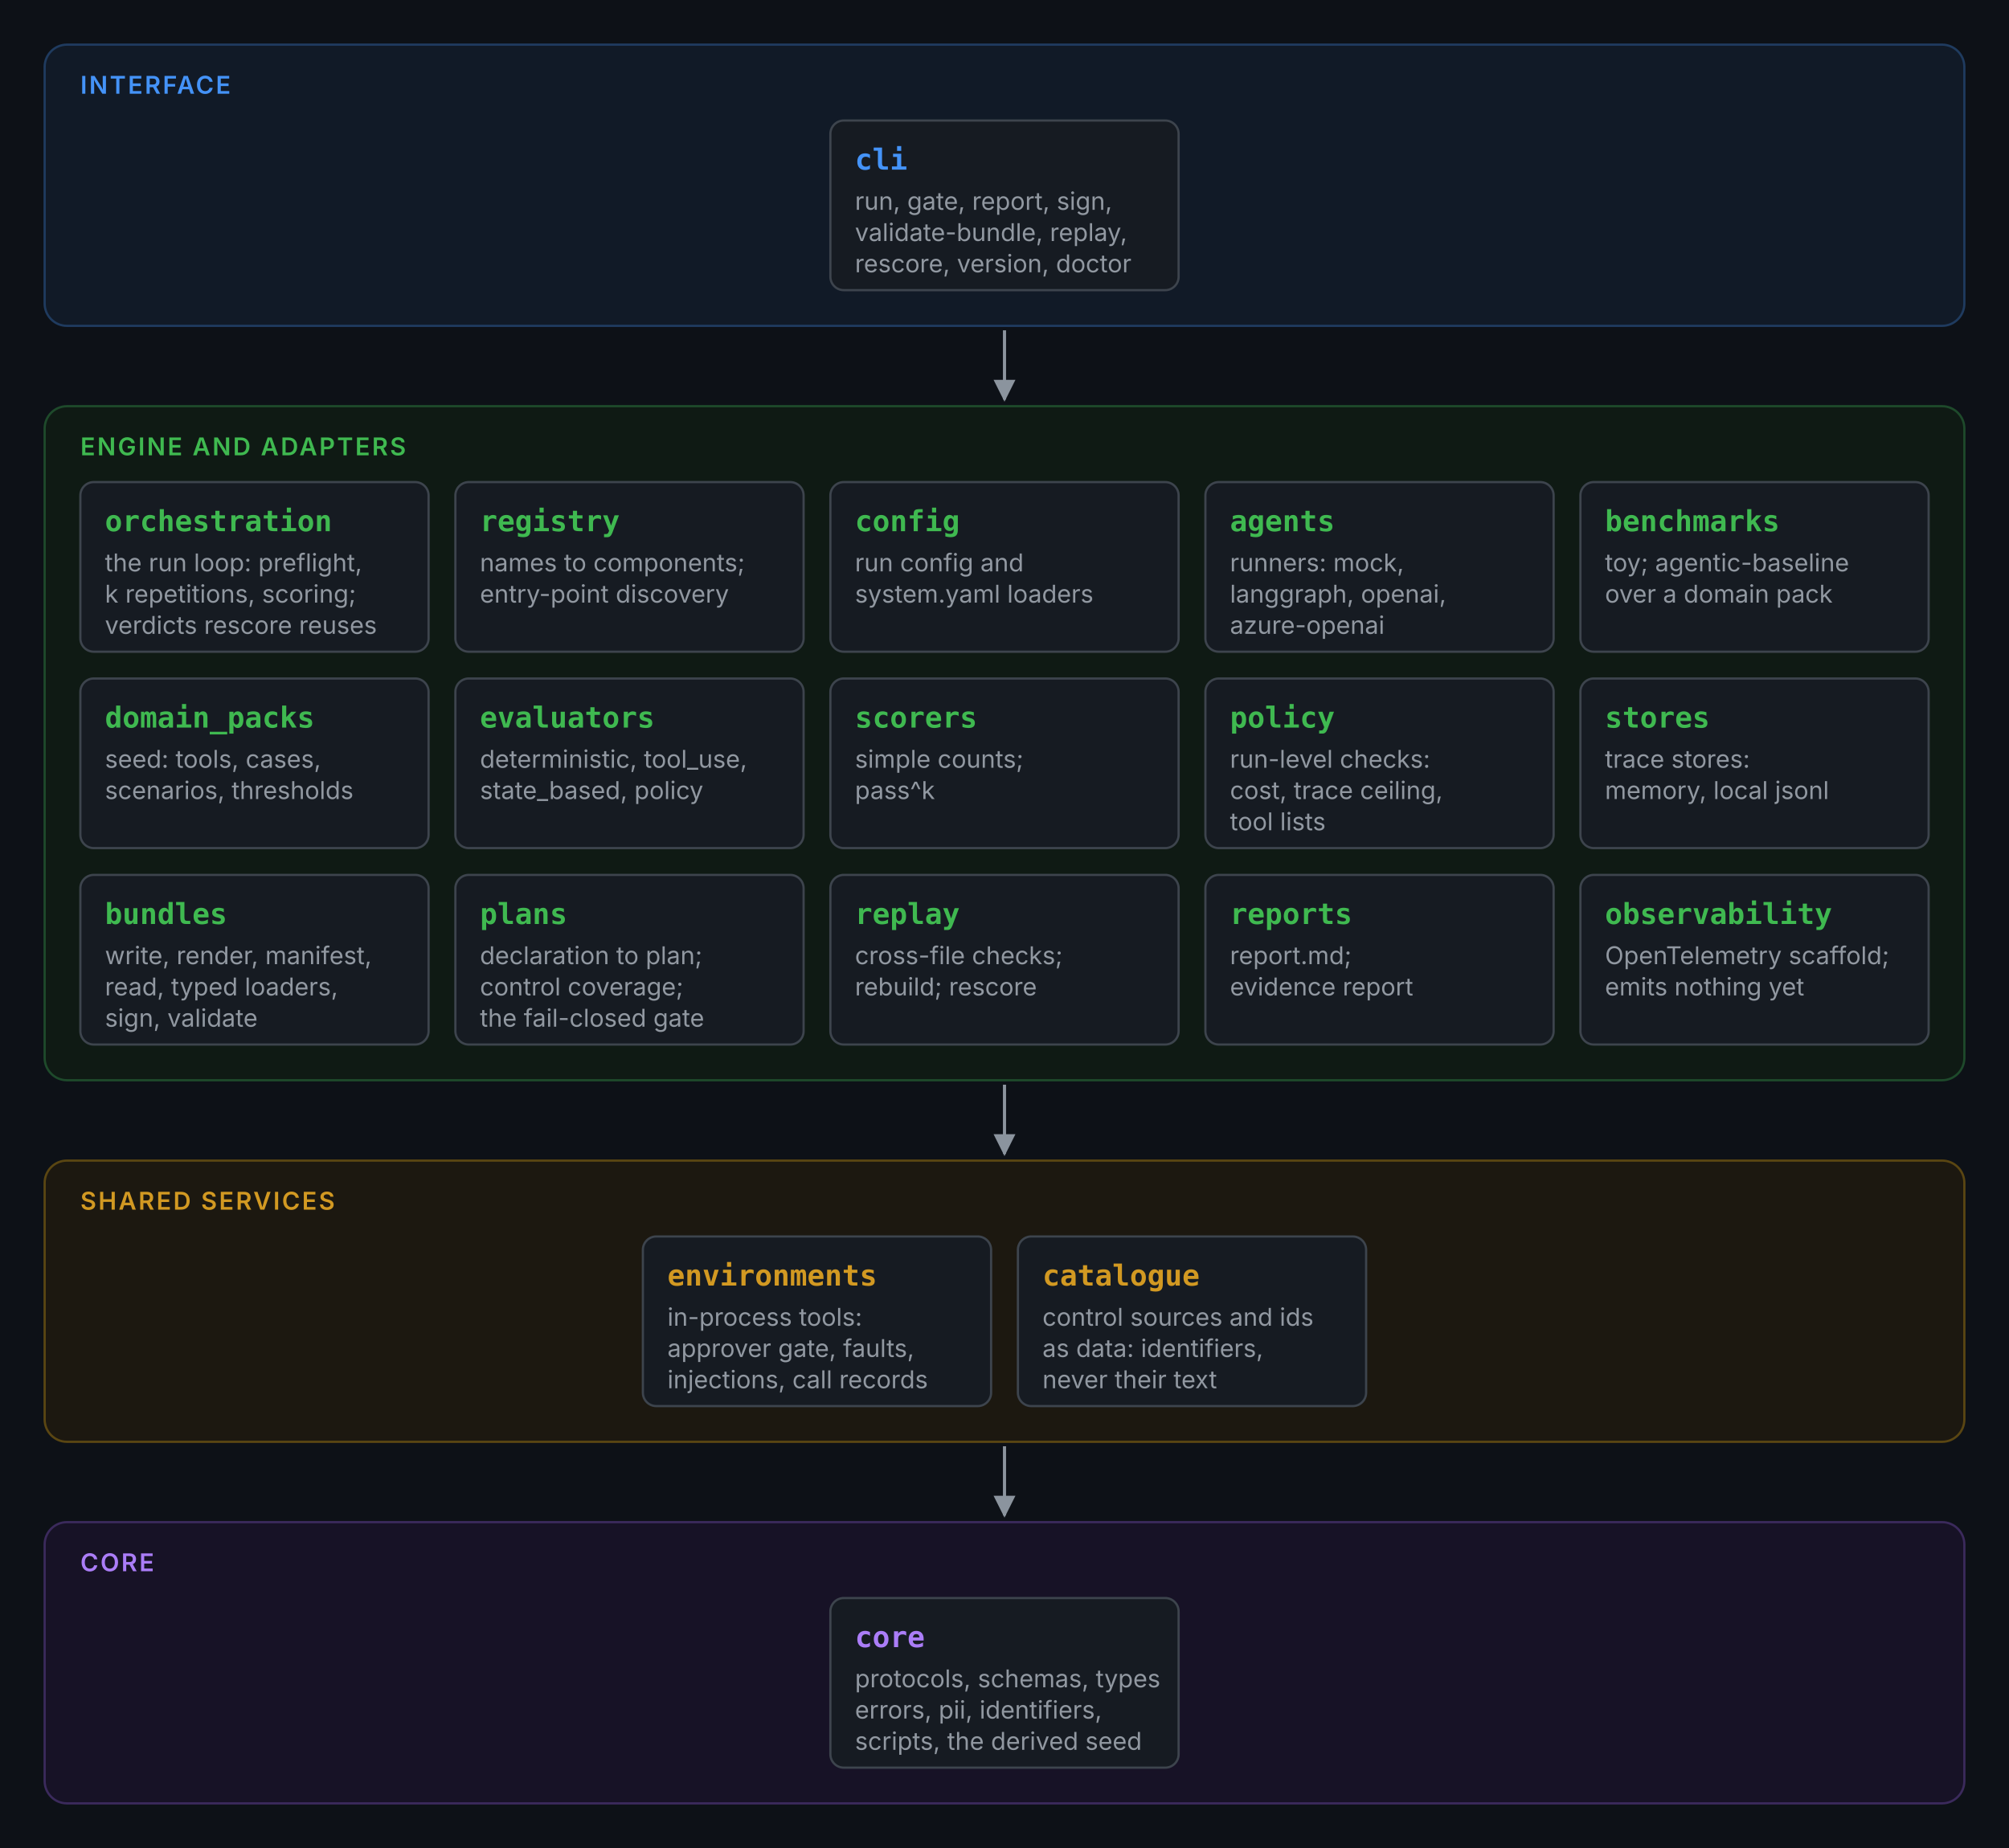
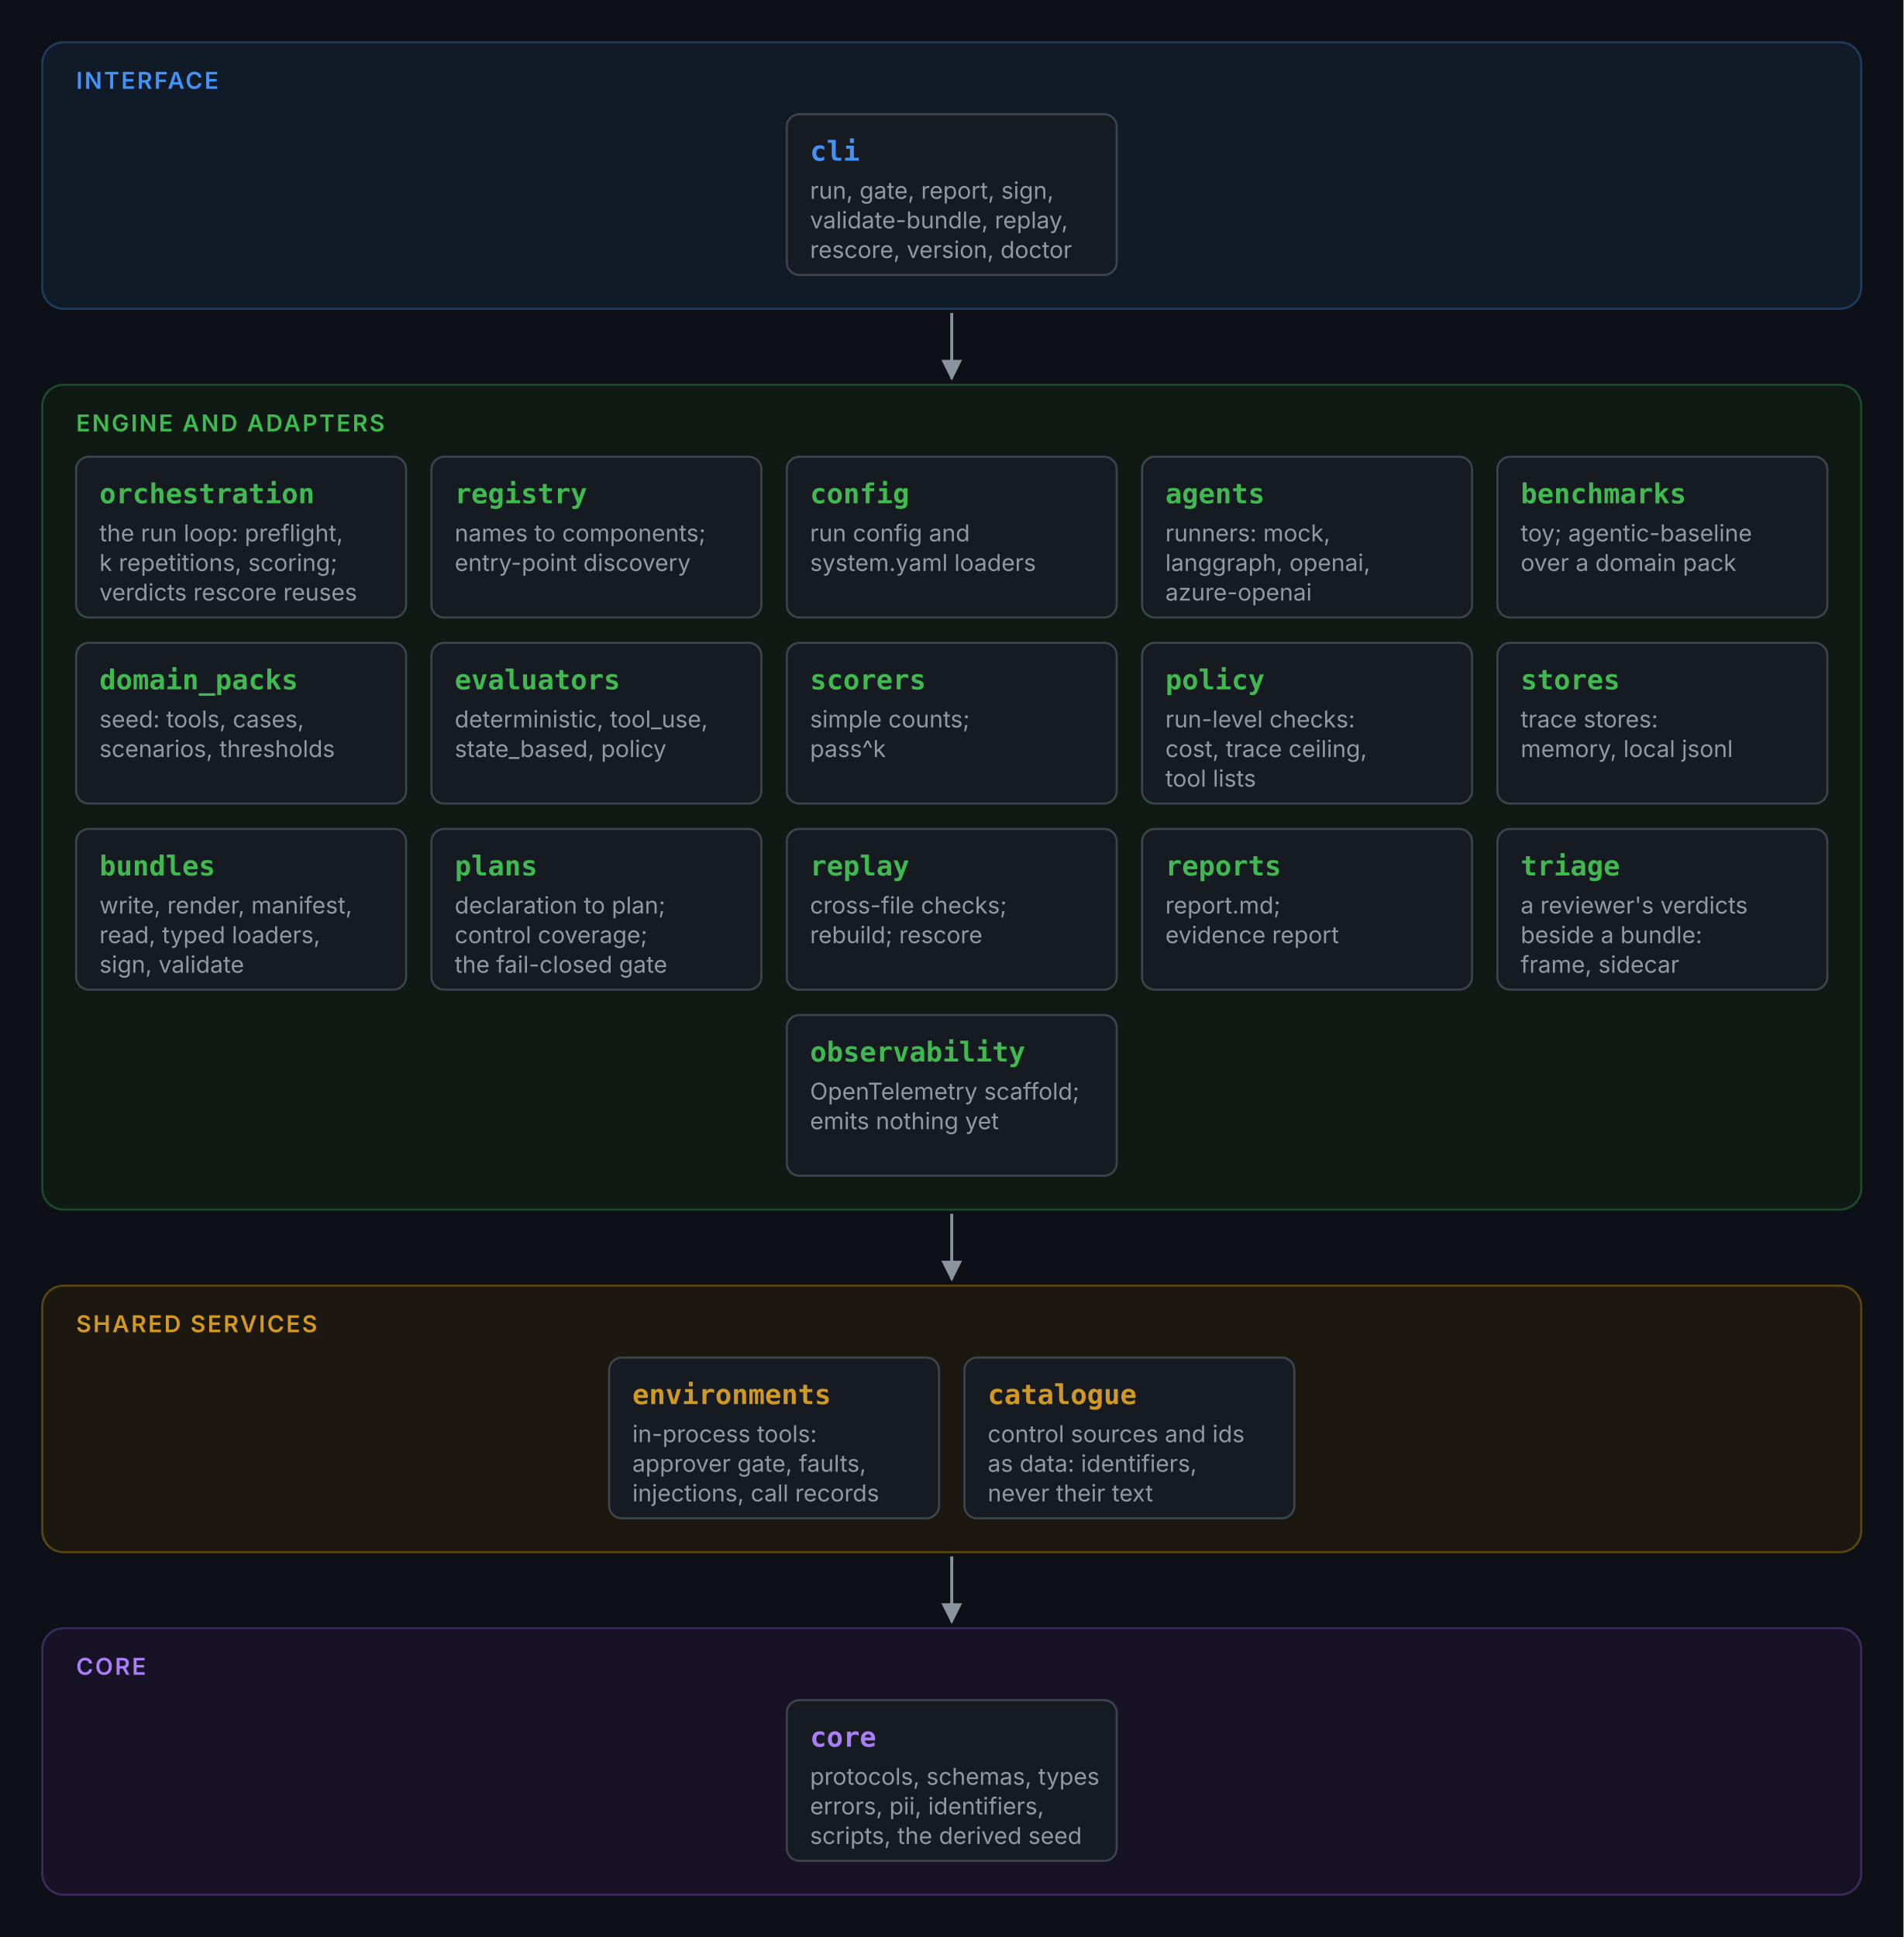
- <svg xmlns="http://www.w3.org/2000/svg" width="900" height="828" viewBox="0 0 900 828" role="img">
+ <svg xmlns="http://www.w3.org/2000/svg" width="900" height="916" viewBox="0 0 900 916" role="img">
  <defs>
    <marker id="arrow" viewBox="0 0 10 10" refX="9" refY="5" markerWidth="7" markerHeight="7" orient="auto-start-reverse">
      <path d="M 0 0 L 10 5 L 0 10 z" fill="#8b949e" />
    </marker>
  </defs>
  <rect width="100%" height="100%" fill="#0d1117" />
  <rect x="20" y="20" width="860" height="126" rx="10" fill="#111a27" stroke="#1f3b5f" stroke-width="1" />
  <text x="36" y="42" font-family="&quot;Inter&quot;, -apple-system, &quot;Segoe UI&quot;, &quot;Noto Sans&quot;, Helvetica, Arial, sans-serif" font-size="11" font-weight="600" fill="#4493f8" text-anchor="start" letter-spacing="0.08em">INTERFACE</text>
  <rect x="372" y="54" width="156" height="76" rx="6" fill="#161b22" stroke="#3d444d" stroke-width="1" />
  <text x="383" y="76" font-family="&quot;SFMono-Regular&quot;, Menlo, Consolas, monospace" font-size="13" font-weight="600" fill="#4493f8" text-anchor="start">cli</text>
  <text x="383" y="94" font-family="&quot;Inter&quot;, -apple-system, &quot;Segoe UI&quot;, &quot;Noto Sans&quot;, Helvetica, Arial, sans-serif" font-size="11" font-weight="400" fill="#9198a1" text-anchor="start">run, gate, report, sign,</text>
  <text x="383" y="108" font-family="&quot;Inter&quot;, -apple-system, &quot;Segoe UI&quot;, &quot;Noto Sans&quot;, Helvetica, Arial, sans-serif" font-size="11" font-weight="400" fill="#9198a1" text-anchor="start">validate-bundle, replay,</text>
  <text x="383" y="122" font-family="&quot;Inter&quot;, -apple-system, &quot;Segoe UI&quot;, &quot;Noto Sans&quot;, Helvetica, Arial, sans-serif" font-size="11" font-weight="400" fill="#9198a1" text-anchor="start">rescore, version, doctor</text>
-   <rect x="20" y="182" width="860" height="302" rx="10" fill="#0f1a14" stroke="#1e4a2b" stroke-width="1" />
+   <rect x="20" y="182" width="860" height="390" rx="10" fill="#0f1a14" stroke="#1e4a2b" stroke-width="1" />
  <text x="36" y="204" font-family="&quot;Inter&quot;, -apple-system, &quot;Segoe UI&quot;, &quot;Noto Sans&quot;, Helvetica, Arial, sans-serif" font-size="11" font-weight="600" fill="#3fb950" text-anchor="start" letter-spacing="0.08em">ENGINE AND ADAPTERS</text>
  <rect x="36" y="216" width="156" height="76" rx="6" fill="#161b22" stroke="#3d444d" stroke-width="1" />
  <text x="47" y="238" font-family="&quot;SFMono-Regular&quot;, Menlo, Consolas, monospace" font-size="13" font-weight="600" fill="#3fb950" text-anchor="start">orchestration</text>
  <text x="47" y="256" font-family="&quot;Inter&quot;, -apple-system, &quot;Segoe UI&quot;, &quot;Noto Sans&quot;, Helvetica, Arial, sans-serif" font-size="11" font-weight="400" fill="#9198a1" text-anchor="start">the run loop: preflight,</text>
  <text x="47" y="270" font-family="&quot;Inter&quot;, -apple-system, &quot;Segoe UI&quot;, &quot;Noto Sans&quot;, Helvetica, Arial, sans-serif" font-size="11" font-weight="400" fill="#9198a1" text-anchor="start">k repetitions, scoring;</text>
  <text x="47" y="284" font-family="&quot;Inter&quot;, -apple-system, &quot;Segoe UI&quot;, &quot;Noto Sans&quot;, Helvetica, Arial, sans-serif" font-size="11" font-weight="400" fill="#9198a1" text-anchor="start">verdicts rescore reuses</text>
  <rect x="204" y="216" width="156" height="76" rx="6" fill="#161b22" stroke="#3d444d" stroke-width="1" />
  <text x="215" y="238" font-family="&quot;SFMono-Regular&quot;, Menlo, Consolas, monospace" font-size="13" font-weight="600" fill="#3fb950" text-anchor="start">registry</text>
  <text x="215" y="256" font-family="&quot;Inter&quot;, -apple-system, &quot;Segoe UI&quot;, &quot;Noto Sans&quot;, Helvetica, Arial, sans-serif" font-size="11" font-weight="400" fill="#9198a1" text-anchor="start">names to components;</text>
  <text x="215" y="270" font-family="&quot;Inter&quot;, -apple-system, &quot;Segoe UI&quot;, &quot;Noto Sans&quot;, Helvetica, Arial, sans-serif" font-size="11" font-weight="400" fill="#9198a1" text-anchor="start">entry-point discovery</text>
  <rect x="372" y="216" width="156" height="76" rx="6" fill="#161b22" stroke="#3d444d" stroke-width="1" />
  <text x="383" y="238" font-family="&quot;SFMono-Regular&quot;, Menlo, Consolas, monospace" font-size="13" font-weight="600" fill="#3fb950" text-anchor="start">config</text>
  <text x="383" y="256" font-family="&quot;Inter&quot;, -apple-system, &quot;Segoe UI&quot;, &quot;Noto Sans&quot;, Helvetica, Arial, sans-serif" font-size="11" font-weight="400" fill="#9198a1" text-anchor="start">run config and</text>
  <text x="383" y="270" font-family="&quot;Inter&quot;, -apple-system, &quot;Segoe UI&quot;, &quot;Noto Sans&quot;, Helvetica, Arial, sans-serif" font-size="11" font-weight="400" fill="#9198a1" text-anchor="start">system.yaml loaders</text>
  <rect x="540" y="216" width="156" height="76" rx="6" fill="#161b22" stroke="#3d444d" stroke-width="1" />
  <text x="551" y="238" font-family="&quot;SFMono-Regular&quot;, Menlo, Consolas, monospace" font-size="13" font-weight="600" fill="#3fb950" text-anchor="start">agents</text>
  <text x="551" y="256" font-family="&quot;Inter&quot;, -apple-system, &quot;Segoe UI&quot;, &quot;Noto Sans&quot;, Helvetica, Arial, sans-serif" font-size="11" font-weight="400" fill="#9198a1" text-anchor="start">runners: mock,</text>
  <text x="551" y="270" font-family="&quot;Inter&quot;, -apple-system, &quot;Segoe UI&quot;, &quot;Noto Sans&quot;, Helvetica, Arial, sans-serif" font-size="11" font-weight="400" fill="#9198a1" text-anchor="start">langgraph, openai,</text>
  <text x="551" y="284" font-family="&quot;Inter&quot;, -apple-system, &quot;Segoe UI&quot;, &quot;Noto Sans&quot;, Helvetica, Arial, sans-serif" font-size="11" font-weight="400" fill="#9198a1" text-anchor="start">azure-openai</text>
  <rect x="708" y="216" width="156" height="76" rx="6" fill="#161b22" stroke="#3d444d" stroke-width="1" />
  <text x="719" y="238" font-family="&quot;SFMono-Regular&quot;, Menlo, Consolas, monospace" font-size="13" font-weight="600" fill="#3fb950" text-anchor="start">benchmarks</text>
  <text x="719" y="256" font-family="&quot;Inter&quot;, -apple-system, &quot;Segoe UI&quot;, &quot;Noto Sans&quot;, Helvetica, Arial, sans-serif" font-size="11" font-weight="400" fill="#9198a1" text-anchor="start">toy; agentic-baseline</text>
  <text x="719" y="270" font-family="&quot;Inter&quot;, -apple-system, &quot;Segoe UI&quot;, &quot;Noto Sans&quot;, Helvetica, Arial, sans-serif" font-size="11" font-weight="400" fill="#9198a1" text-anchor="start">over a domain pack</text>
  <rect x="36" y="304" width="156" height="76" rx="6" fill="#161b22" stroke="#3d444d" stroke-width="1" />
  <text x="47" y="326" font-family="&quot;SFMono-Regular&quot;, Menlo, Consolas, monospace" font-size="13" font-weight="600" fill="#3fb950" text-anchor="start">domain_packs</text>
  <text x="47" y="344" font-family="&quot;Inter&quot;, -apple-system, &quot;Segoe UI&quot;, &quot;Noto Sans&quot;, Helvetica, Arial, sans-serif" font-size="11" font-weight="400" fill="#9198a1" text-anchor="start">seed: tools, cases,</text>
  <text x="47" y="358" font-family="&quot;Inter&quot;, -apple-system, &quot;Segoe UI&quot;, &quot;Noto Sans&quot;, Helvetica, Arial, sans-serif" font-size="11" font-weight="400" fill="#9198a1" text-anchor="start">scenarios, thresholds</text>
  <rect x="204" y="304" width="156" height="76" rx="6" fill="#161b22" stroke="#3d444d" stroke-width="1" />
  <text x="215" y="326" font-family="&quot;SFMono-Regular&quot;, Menlo, Consolas, monospace" font-size="13" font-weight="600" fill="#3fb950" text-anchor="start">evaluators</text>
  <text x="215" y="344" font-family="&quot;Inter&quot;, -apple-system, &quot;Segoe UI&quot;, &quot;Noto Sans&quot;, Helvetica, Arial, sans-serif" font-size="11" font-weight="400" fill="#9198a1" text-anchor="start">deterministic, tool_use,</text>
  <text x="215" y="358" font-family="&quot;Inter&quot;, -apple-system, &quot;Segoe UI&quot;, &quot;Noto Sans&quot;, Helvetica, Arial, sans-serif" font-size="11" font-weight="400" fill="#9198a1" text-anchor="start">state_based, policy</text>
  <rect x="372" y="304" width="156" height="76" rx="6" fill="#161b22" stroke="#3d444d" stroke-width="1" />
  <text x="383" y="326" font-family="&quot;SFMono-Regular&quot;, Menlo, Consolas, monospace" font-size="13" font-weight="600" fill="#3fb950" text-anchor="start">scorers</text>
  <text x="383" y="344" font-family="&quot;Inter&quot;, -apple-system, &quot;Segoe UI&quot;, &quot;Noto Sans&quot;, Helvetica, Arial, sans-serif" font-size="11" font-weight="400" fill="#9198a1" text-anchor="start">simple counts;</text>
  <text x="383" y="358" font-family="&quot;Inter&quot;, -apple-system, &quot;Segoe UI&quot;, &quot;Noto Sans&quot;, Helvetica, Arial, sans-serif" font-size="11" font-weight="400" fill="#9198a1" text-anchor="start">pass^k</text>
  <rect x="540" y="304" width="156" height="76" rx="6" fill="#161b22" stroke="#3d444d" stroke-width="1" />
  <text x="551" y="326" font-family="&quot;SFMono-Regular&quot;, Menlo, Consolas, monospace" font-size="13" font-weight="600" fill="#3fb950" text-anchor="start">policy</text>
  <text x="551" y="344" font-family="&quot;Inter&quot;, -apple-system, &quot;Segoe UI&quot;, &quot;Noto Sans&quot;, Helvetica, Arial, sans-serif" font-size="11" font-weight="400" fill="#9198a1" text-anchor="start">run-level checks:</text>
  <text x="551" y="358" font-family="&quot;Inter&quot;, -apple-system, &quot;Segoe UI&quot;, &quot;Noto Sans&quot;, Helvetica, Arial, sans-serif" font-size="11" font-weight="400" fill="#9198a1" text-anchor="start">cost, trace ceiling,</text>
  <text x="551" y="372" font-family="&quot;Inter&quot;, -apple-system, &quot;Segoe UI&quot;, &quot;Noto Sans&quot;, Helvetica, Arial, sans-serif" font-size="11" font-weight="400" fill="#9198a1" text-anchor="start">tool lists</text>
  <rect x="708" y="304" width="156" height="76" rx="6" fill="#161b22" stroke="#3d444d" stroke-width="1" />
  <text x="719" y="326" font-family="&quot;SFMono-Regular&quot;, Menlo, Consolas, monospace" font-size="13" font-weight="600" fill="#3fb950" text-anchor="start">stores</text>
  <text x="719" y="344" font-family="&quot;Inter&quot;, -apple-system, &quot;Segoe UI&quot;, &quot;Noto Sans&quot;, Helvetica, Arial, sans-serif" font-size="11" font-weight="400" fill="#9198a1" text-anchor="start">trace stores:</text>
  <text x="719" y="358" font-family="&quot;Inter&quot;, -apple-system, &quot;Segoe UI&quot;, &quot;Noto Sans&quot;, Helvetica, Arial, sans-serif" font-size="11" font-weight="400" fill="#9198a1" text-anchor="start">memory, local jsonl</text>
  <rect x="36" y="392" width="156" height="76" rx="6" fill="#161b22" stroke="#3d444d" stroke-width="1" />
  <text x="47" y="414" font-family="&quot;SFMono-Regular&quot;, Menlo, Consolas, monospace" font-size="13" font-weight="600" fill="#3fb950" text-anchor="start">bundles</text>
  <text x="47" y="432" font-family="&quot;Inter&quot;, -apple-system, &quot;Segoe UI&quot;, &quot;Noto Sans&quot;, Helvetica, Arial, sans-serif" font-size="11" font-weight="400" fill="#9198a1" text-anchor="start">write, render, manifest,</text>
  <text x="47" y="446" font-family="&quot;Inter&quot;, -apple-system, &quot;Segoe UI&quot;, &quot;Noto Sans&quot;, Helvetica, Arial, sans-serif" font-size="11" font-weight="400" fill="#9198a1" text-anchor="start">read, typed loaders,</text>
  <text x="47" y="460" font-family="&quot;Inter&quot;, -apple-system, &quot;Segoe UI&quot;, &quot;Noto Sans&quot;, Helvetica, Arial, sans-serif" font-size="11" font-weight="400" fill="#9198a1" text-anchor="start">sign, validate</text>
  <rect x="204" y="392" width="156" height="76" rx="6" fill="#161b22" stroke="#3d444d" stroke-width="1" />
  <text x="215" y="414" font-family="&quot;SFMono-Regular&quot;, Menlo, Consolas, monospace" font-size="13" font-weight="600" fill="#3fb950" text-anchor="start">plans</text>
  <text x="215" y="432" font-family="&quot;Inter&quot;, -apple-system, &quot;Segoe UI&quot;, &quot;Noto Sans&quot;, Helvetica, Arial, sans-serif" font-size="11" font-weight="400" fill="#9198a1" text-anchor="start">declaration to plan;</text>
  <text x="215" y="446" font-family="&quot;Inter&quot;, -apple-system, &quot;Segoe UI&quot;, &quot;Noto Sans&quot;, Helvetica, Arial, sans-serif" font-size="11" font-weight="400" fill="#9198a1" text-anchor="start">control coverage;</text>
  <text x="215" y="460" font-family="&quot;Inter&quot;, -apple-system, &quot;Segoe UI&quot;, &quot;Noto Sans&quot;, Helvetica, Arial, sans-serif" font-size="11" font-weight="400" fill="#9198a1" text-anchor="start">the fail-closed gate</text>
  <rect x="372" y="392" width="156" height="76" rx="6" fill="#161b22" stroke="#3d444d" stroke-width="1" />
  <text x="383" y="414" font-family="&quot;SFMono-Regular&quot;, Menlo, Consolas, monospace" font-size="13" font-weight="600" fill="#3fb950" text-anchor="start">replay</text>
  <text x="383" y="432" font-family="&quot;Inter&quot;, -apple-system, &quot;Segoe UI&quot;, &quot;Noto Sans&quot;, Helvetica, Arial, sans-serif" font-size="11" font-weight="400" fill="#9198a1" text-anchor="start">cross-file checks;</text>
  <text x="383" y="446" font-family="&quot;Inter&quot;, -apple-system, &quot;Segoe UI&quot;, &quot;Noto Sans&quot;, Helvetica, Arial, sans-serif" font-size="11" font-weight="400" fill="#9198a1" text-anchor="start">rebuild; rescore</text>
  <rect x="540" y="392" width="156" height="76" rx="6" fill="#161b22" stroke="#3d444d" stroke-width="1" />
  <text x="551" y="414" font-family="&quot;SFMono-Regular&quot;, Menlo, Consolas, monospace" font-size="13" font-weight="600" fill="#3fb950" text-anchor="start">reports</text>
  <text x="551" y="432" font-family="&quot;Inter&quot;, -apple-system, &quot;Segoe UI&quot;, &quot;Noto Sans&quot;, Helvetica, Arial, sans-serif" font-size="11" font-weight="400" fill="#9198a1" text-anchor="start">report.md;</text>
  <text x="551" y="446" font-family="&quot;Inter&quot;, -apple-system, &quot;Segoe UI&quot;, &quot;Noto Sans&quot;, Helvetica, Arial, sans-serif" font-size="11" font-weight="400" fill="#9198a1" text-anchor="start">evidence report</text>
  <rect x="708" y="392" width="156" height="76" rx="6" fill="#161b22" stroke="#3d444d" stroke-width="1" />
-   <text x="719" y="414" font-family="&quot;SFMono-Regular&quot;, Menlo, Consolas, monospace" font-size="13" font-weight="600" fill="#3fb950" text-anchor="start">observability</text>
-   <text x="719" y="432" font-family="&quot;Inter&quot;, -apple-system, &quot;Segoe UI&quot;, &quot;Noto Sans&quot;, Helvetica, Arial, sans-serif" font-size="11" font-weight="400" fill="#9198a1" text-anchor="start">OpenTelemetry scaffold;</text>
-   <text x="719" y="446" font-family="&quot;Inter&quot;, -apple-system, &quot;Segoe UI&quot;, &quot;Noto Sans&quot;, Helvetica, Arial, sans-serif" font-size="11" font-weight="400" fill="#9198a1" text-anchor="start">emits nothing yet</text>
-   <rect x="20" y="520" width="860" height="126" rx="10" fill="#1c1810" stroke="#5a4612" stroke-width="1" />
-   <text x="36" y="542" font-family="&quot;Inter&quot;, -apple-system, &quot;Segoe UI&quot;, &quot;Noto Sans&quot;, Helvetica, Arial, sans-serif" font-size="11" font-weight="600" fill="#d29922" text-anchor="start" letter-spacing="0.08em">SHARED SERVICES</text>
-   <rect x="288" y="554" width="156" height="76" rx="6" fill="#161b22" stroke="#3d444d" stroke-width="1" />
-   <text x="299" y="576" font-family="&quot;SFMono-Regular&quot;, Menlo, Consolas, monospace" font-size="13" font-weight="600" fill="#d29922" text-anchor="start">environments</text>
-   <text x="299" y="594" font-family="&quot;Inter&quot;, -apple-system, &quot;Segoe UI&quot;, &quot;Noto Sans&quot;, Helvetica, Arial, sans-serif" font-size="11" font-weight="400" fill="#9198a1" text-anchor="start">in-process tools:</text>
-   <text x="299" y="608" font-family="&quot;Inter&quot;, -apple-system, &quot;Segoe UI&quot;, &quot;Noto Sans&quot;, Helvetica, Arial, sans-serif" font-size="11" font-weight="400" fill="#9198a1" text-anchor="start">approver gate, faults,</text>
-   <text x="299" y="622" font-family="&quot;Inter&quot;, -apple-system, &quot;Segoe UI&quot;, &quot;Noto Sans&quot;, Helvetica, Arial, sans-serif" font-size="11" font-weight="400" fill="#9198a1" text-anchor="start">injections, call records</text>
-   <rect x="456" y="554" width="156" height="76" rx="6" fill="#161b22" stroke="#3d444d" stroke-width="1" />
-   <text x="467" y="576" font-family="&quot;SFMono-Regular&quot;, Menlo, Consolas, monospace" font-size="13" font-weight="600" fill="#d29922" text-anchor="start">catalogue</text>
-   <text x="467" y="594" font-family="&quot;Inter&quot;, -apple-system, &quot;Segoe UI&quot;, &quot;Noto Sans&quot;, Helvetica, Arial, sans-serif" font-size="11" font-weight="400" fill="#9198a1" text-anchor="start">control sources and ids</text>
-   <text x="467" y="608" font-family="&quot;Inter&quot;, -apple-system, &quot;Segoe UI&quot;, &quot;Noto Sans&quot;, Helvetica, Arial, sans-serif" font-size="11" font-weight="400" fill="#9198a1" text-anchor="start">as data: identifiers,</text>
-   <text x="467" y="622" font-family="&quot;Inter&quot;, -apple-system, &quot;Segoe UI&quot;, &quot;Noto Sans&quot;, Helvetica, Arial, sans-serif" font-size="11" font-weight="400" fill="#9198a1" text-anchor="start">never their text</text>
-   <rect x="20" y="682" width="860" height="126" rx="10" fill="#171226" stroke="#3b2a5c" stroke-width="1" />
-   <text x="36" y="704" font-family="&quot;Inter&quot;, -apple-system, &quot;Segoe UI&quot;, &quot;Noto Sans&quot;, Helvetica, Arial, sans-serif" font-size="11" font-weight="600" fill="#ab7df8" text-anchor="start" letter-spacing="0.08em">CORE</text>
-   <rect x="372" y="716" width="156" height="76" rx="6" fill="#161b22" stroke="#3d444d" stroke-width="1" />
-   <text x="383" y="738" font-family="&quot;SFMono-Regular&quot;, Menlo, Consolas, monospace" font-size="13" font-weight="600" fill="#ab7df8" text-anchor="start">core</text>
-   <text x="383" y="756" font-family="&quot;Inter&quot;, -apple-system, &quot;Segoe UI&quot;, &quot;Noto Sans&quot;, Helvetica, Arial, sans-serif" font-size="11" font-weight="400" fill="#9198a1" text-anchor="start">protocols, schemas, types</text>
-   <text x="383" y="770" font-family="&quot;Inter&quot;, -apple-system, &quot;Segoe UI&quot;, &quot;Noto Sans&quot;, Helvetica, Arial, sans-serif" font-size="11" font-weight="400" fill="#9198a1" text-anchor="start">errors, pii, identifiers,</text>
-   <text x="383" y="784" font-family="&quot;Inter&quot;, -apple-system, &quot;Segoe UI&quot;, &quot;Noto Sans&quot;, Helvetica, Arial, sans-serif" font-size="11" font-weight="400" fill="#9198a1" text-anchor="start">scripts, the derived seed</text>
+   <text x="719" y="414" font-family="&quot;SFMono-Regular&quot;, Menlo, Consolas, monospace" font-size="13" font-weight="600" fill="#3fb950" text-anchor="start">triage</text>
+   <text x="719" y="432" font-family="&quot;Inter&quot;, -apple-system, &quot;Segoe UI&quot;, &quot;Noto Sans&quot;, Helvetica, Arial, sans-serif" font-size="11" font-weight="400" fill="#9198a1" text-anchor="start">a reviewer's verdicts</text>
+   <text x="719" y="446" font-family="&quot;Inter&quot;, -apple-system, &quot;Segoe UI&quot;, &quot;Noto Sans&quot;, Helvetica, Arial, sans-serif" font-size="11" font-weight="400" fill="#9198a1" text-anchor="start">beside a bundle:</text>
+   <text x="719" y="460" font-family="&quot;Inter&quot;, -apple-system, &quot;Segoe UI&quot;, &quot;Noto Sans&quot;, Helvetica, Arial, sans-serif" font-size="11" font-weight="400" fill="#9198a1" text-anchor="start">frame, sidecar</text>
+   <rect x="372" y="480" width="156" height="76" rx="6" fill="#161b22" stroke="#3d444d" stroke-width="1" />
+   <text x="383" y="502" font-family="&quot;SFMono-Regular&quot;, Menlo, Consolas, monospace" font-size="13" font-weight="600" fill="#3fb950" text-anchor="start">observability</text>
+   <text x="383" y="520" font-family="&quot;Inter&quot;, -apple-system, &quot;Segoe UI&quot;, &quot;Noto Sans&quot;, Helvetica, Arial, sans-serif" font-size="11" font-weight="400" fill="#9198a1" text-anchor="start">OpenTelemetry scaffold;</text>
+   <text x="383" y="534" font-family="&quot;Inter&quot;, -apple-system, &quot;Segoe UI&quot;, &quot;Noto Sans&quot;, Helvetica, Arial, sans-serif" font-size="11" font-weight="400" fill="#9198a1" text-anchor="start">emits nothing yet</text>
+   <rect x="20" y="608" width="860" height="126" rx="10" fill="#1c1810" stroke="#5a4612" stroke-width="1" />
+   <text x="36" y="630" font-family="&quot;Inter&quot;, -apple-system, &quot;Segoe UI&quot;, &quot;Noto Sans&quot;, Helvetica, Arial, sans-serif" font-size="11" font-weight="600" fill="#d29922" text-anchor="start" letter-spacing="0.08em">SHARED SERVICES</text>
+   <rect x="288" y="642" width="156" height="76" rx="6" fill="#161b22" stroke="#3d444d" stroke-width="1" />
+   <text x="299" y="664" font-family="&quot;SFMono-Regular&quot;, Menlo, Consolas, monospace" font-size="13" font-weight="600" fill="#d29922" text-anchor="start">environments</text>
+   <text x="299" y="682" font-family="&quot;Inter&quot;, -apple-system, &quot;Segoe UI&quot;, &quot;Noto Sans&quot;, Helvetica, Arial, sans-serif" font-size="11" font-weight="400" fill="#9198a1" text-anchor="start">in-process tools:</text>
+   <text x="299" y="696" font-family="&quot;Inter&quot;, -apple-system, &quot;Segoe UI&quot;, &quot;Noto Sans&quot;, Helvetica, Arial, sans-serif" font-size="11" font-weight="400" fill="#9198a1" text-anchor="start">approver gate, faults,</text>
+   <text x="299" y="710" font-family="&quot;Inter&quot;, -apple-system, &quot;Segoe UI&quot;, &quot;Noto Sans&quot;, Helvetica, Arial, sans-serif" font-size="11" font-weight="400" fill="#9198a1" text-anchor="start">injections, call records</text>
+   <rect x="456" y="642" width="156" height="76" rx="6" fill="#161b22" stroke="#3d444d" stroke-width="1" />
+   <text x="467" y="664" font-family="&quot;SFMono-Regular&quot;, Menlo, Consolas, monospace" font-size="13" font-weight="600" fill="#d29922" text-anchor="start">catalogue</text>
+   <text x="467" y="682" font-family="&quot;Inter&quot;, -apple-system, &quot;Segoe UI&quot;, &quot;Noto Sans&quot;, Helvetica, Arial, sans-serif" font-size="11" font-weight="400" fill="#9198a1" text-anchor="start">control sources and ids</text>
+   <text x="467" y="696" font-family="&quot;Inter&quot;, -apple-system, &quot;Segoe UI&quot;, &quot;Noto Sans&quot;, Helvetica, Arial, sans-serif" font-size="11" font-weight="400" fill="#9198a1" text-anchor="start">as data: identifiers,</text>
+   <text x="467" y="710" font-family="&quot;Inter&quot;, -apple-system, &quot;Segoe UI&quot;, &quot;Noto Sans&quot;, Helvetica, Arial, sans-serif" font-size="11" font-weight="400" fill="#9198a1" text-anchor="start">never their text</text>
+   <rect x="20" y="770" width="860" height="126" rx="10" fill="#171226" stroke="#3b2a5c" stroke-width="1" />
+   <text x="36" y="792" font-family="&quot;Inter&quot;, -apple-system, &quot;Segoe UI&quot;, &quot;Noto Sans&quot;, Helvetica, Arial, sans-serif" font-size="11" font-weight="600" fill="#ab7df8" text-anchor="start" letter-spacing="0.08em">CORE</text>
+   <rect x="372" y="804" width="156" height="76" rx="6" fill="#161b22" stroke="#3d444d" stroke-width="1" />
+   <text x="383" y="826" font-family="&quot;SFMono-Regular&quot;, Menlo, Consolas, monospace" font-size="13" font-weight="600" fill="#ab7df8" text-anchor="start">core</text>
+   <text x="383" y="844" font-family="&quot;Inter&quot;, -apple-system, &quot;Segoe UI&quot;, &quot;Noto Sans&quot;, Helvetica, Arial, sans-serif" font-size="11" font-weight="400" fill="#9198a1" text-anchor="start">protocols, schemas, types</text>
+   <text x="383" y="858" font-family="&quot;Inter&quot;, -apple-system, &quot;Segoe UI&quot;, &quot;Noto Sans&quot;, Helvetica, Arial, sans-serif" font-size="11" font-weight="400" fill="#9198a1" text-anchor="start">errors, pii, identifiers,</text>
+   <text x="383" y="872" font-family="&quot;Inter&quot;, -apple-system, &quot;Segoe UI&quot;, &quot;Noto Sans&quot;, Helvetica, Arial, sans-serif" font-size="11" font-weight="400" fill="#9198a1" text-anchor="start">scripts, the derived seed</text>
  <path d="M 450 148 V 179" fill="none" stroke="#8b949e" stroke-width="1.4" marker-end="url(#arrow)" />
-   <path d="M 450 486 V 517" fill="none" stroke="#8b949e" stroke-width="1.4" marker-end="url(#arrow)" />
-   <path d="M 450 648 V 679" fill="none" stroke="#8b949e" stroke-width="1.4" marker-end="url(#arrow)" />
+   <path d="M 450 574 V 605" fill="none" stroke="#8b949e" stroke-width="1.4" marker-end="url(#arrow)" />
+   <path d="M 450 736 V 767" fill="none" stroke="#8b949e" stroke-width="1.4" marker-end="url(#arrow)" />
</svg>
